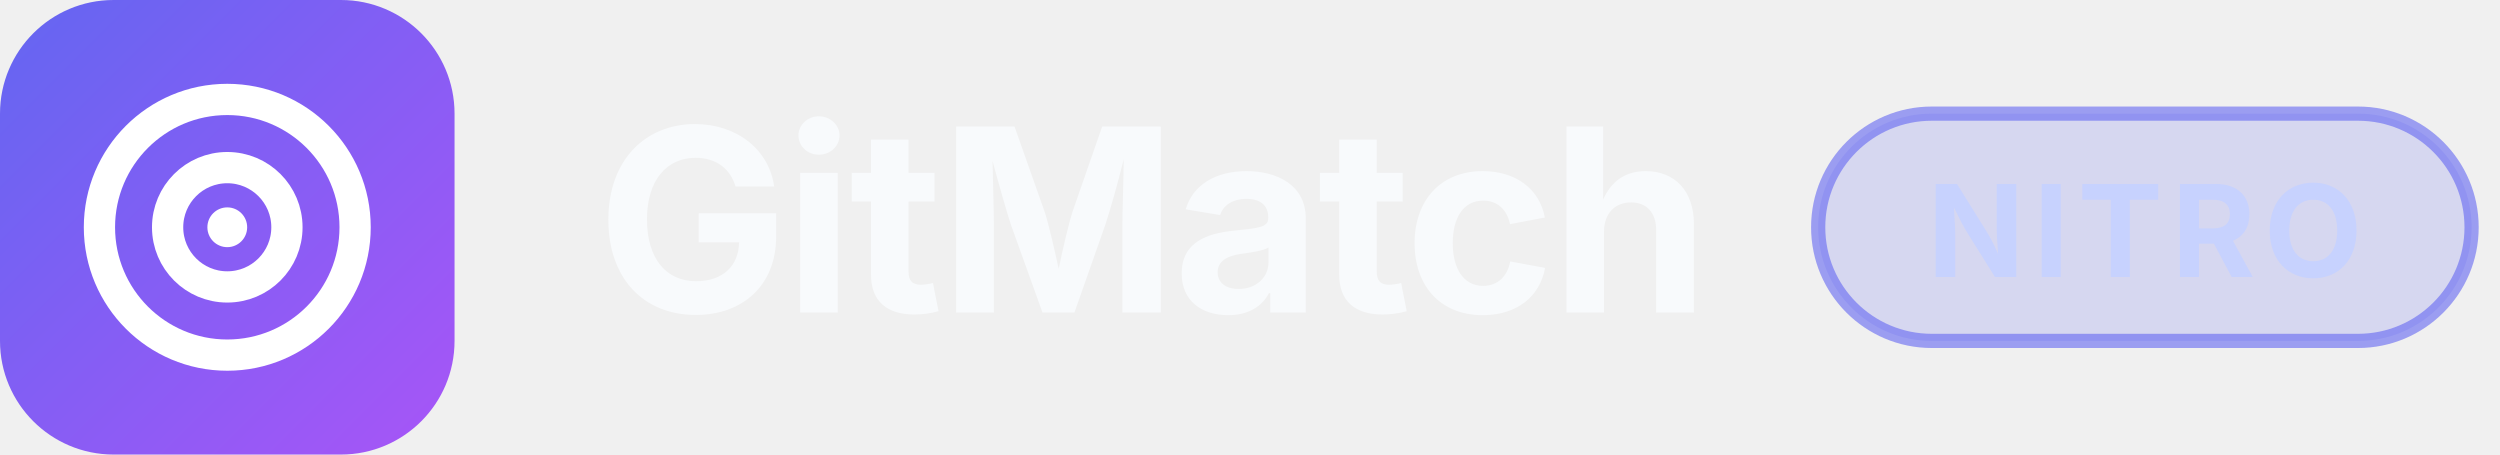
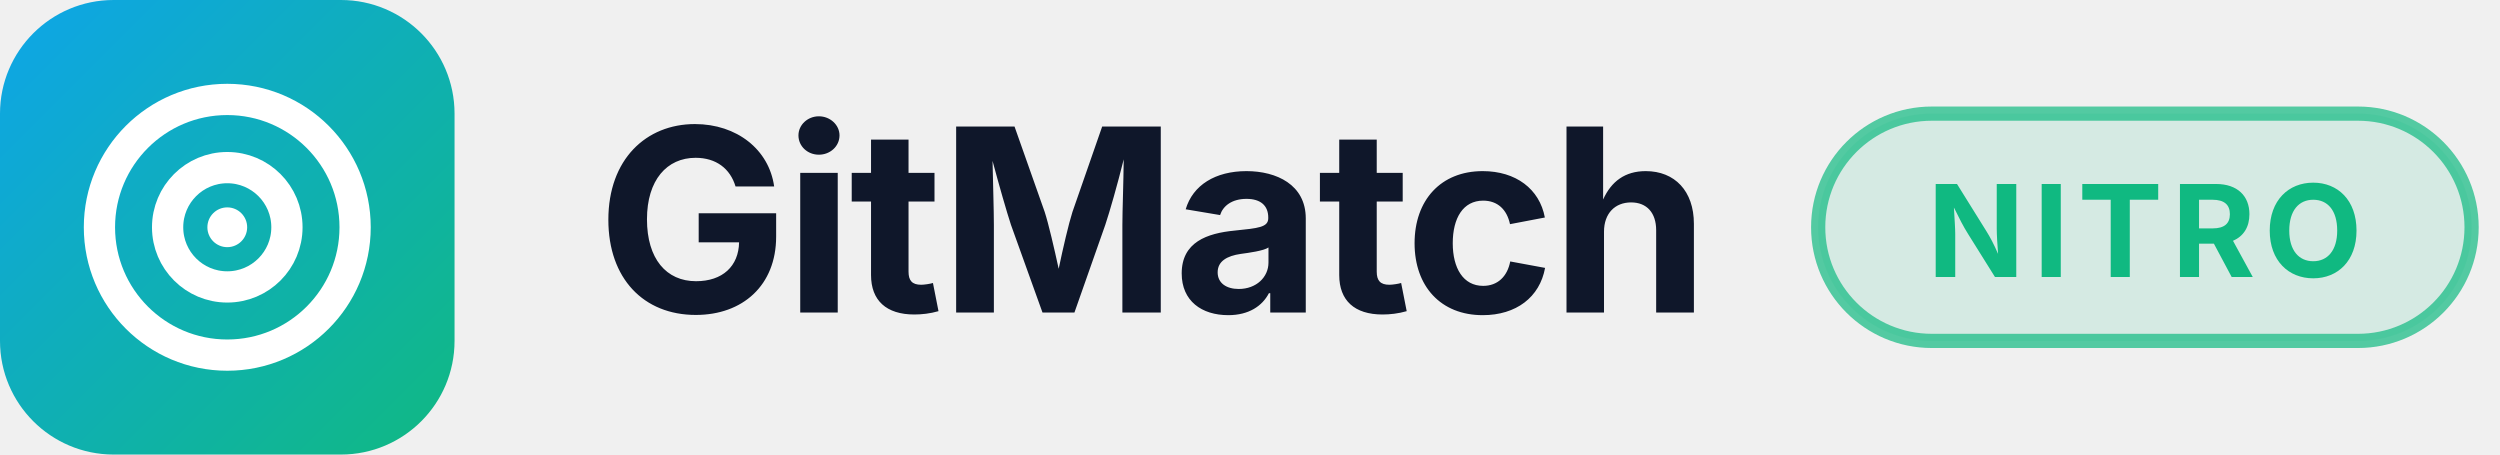
<svg xmlns="http://www.w3.org/2000/svg" width="176" height="32" viewBox="0 0 176 32">
  <defs>
-     <linearGradient id="g" x1="0" y1="0" x2="1" y2="1">
-       <stop offset="0" stop-color="#6366f1" />
-       <stop offset="1" stop-color="#a855f7" />
+     <linearGradient id="nitro-grad" x1="0" y1="0" x2="1" y2="1">
+       <stop offset="0" stop-color="#0EA5E9" />
+       <stop offset="1" stop-color="#10B981" />
    </linearGradient>
  </defs>
-   <rect width="32" height="32" rx="8" fill="url(#g)" />
-   <circle cx="16" cy="16" r="9" fill="none" stroke="#fff" stroke-width="2.2" />
-   <circle cx="16" cy="16" r="4.2" fill="none" stroke="#fff" stroke-width="2.2" />
-   <circle cx="16" cy="16" r="1.4" fill="#fff" />
-   <text x="42" y="22" font-family="Inter, 'Segoe UI', Arial, sans-serif" font-size="18" font-weight="700" fill="#f8fafc" letter-spacing="-0.3">GitMatch</text>
-   <rect x="128" y="8" width="46" height="16" rx="8" fill="#6366f1" fill-opacity="0.18" stroke="#6366f1" stroke-opacity="0.6" />
-   <text x="151" y="19.5" text-anchor="middle" font-family="Inter, 'Segoe UI', Arial, sans-serif" font-size="9" font-weight="700" fill="#c7d2fe" letter-spacing="0.6">NITRO</text>
+   <rect width="32" height="32" rx="8" fill="url(#nitro-grad)" />
+   <circle cx="16" cy="16" r="9" fill="none" stroke="#FFFFFF" stroke-width="2.2" />
+   <circle cx="16" cy="16" r="4.2" fill="none" stroke="#FFFFFF" stroke-width="2.2" />
+   <circle cx="16" cy="16" r="1.4" fill="#FFFFFF" />
+   <text x="42" y="22" font-family="Inter, -apple-system, BlinkMacSystemFont, 'Segoe UI', Roboto, sans-serif" font-size="18" font-weight="700" fill="#0F172A" letter-spacing="-0.3">GitMatch</text>
+   <rect x="128" y="8" width="46" height="16" rx="8" fill="#10B981" fill-opacity="0.12" stroke="#10B981" stroke-opacity="0.7" stroke-width="1" />
+   <text x="151" y="19.5" text-anchor="middle" font-family="Inter, -apple-system, BlinkMacSystemFont, 'Segoe UI', Roboto, sans-serif" font-size="9" font-weight="700" fill="#10B981" letter-spacing="0.6">NITRO</text>
</svg>
